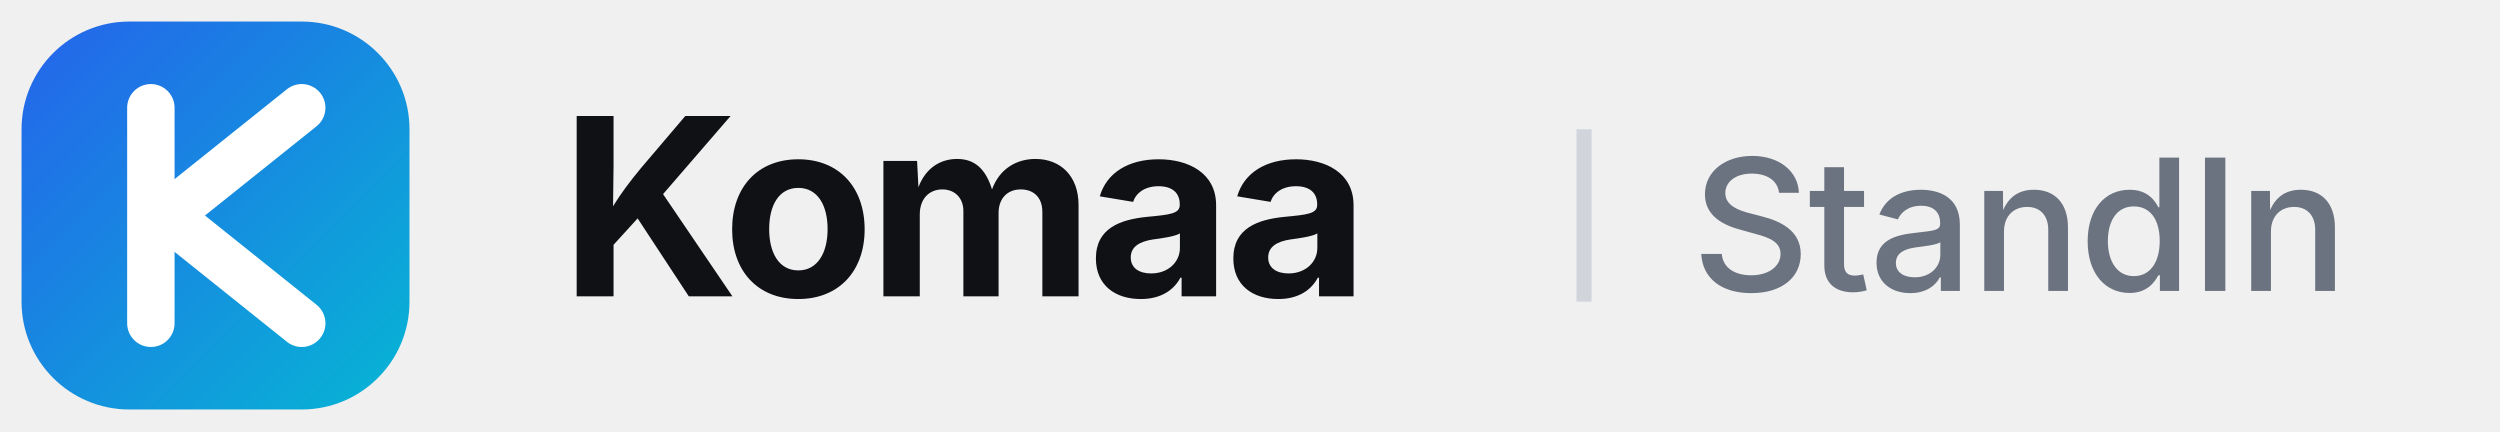
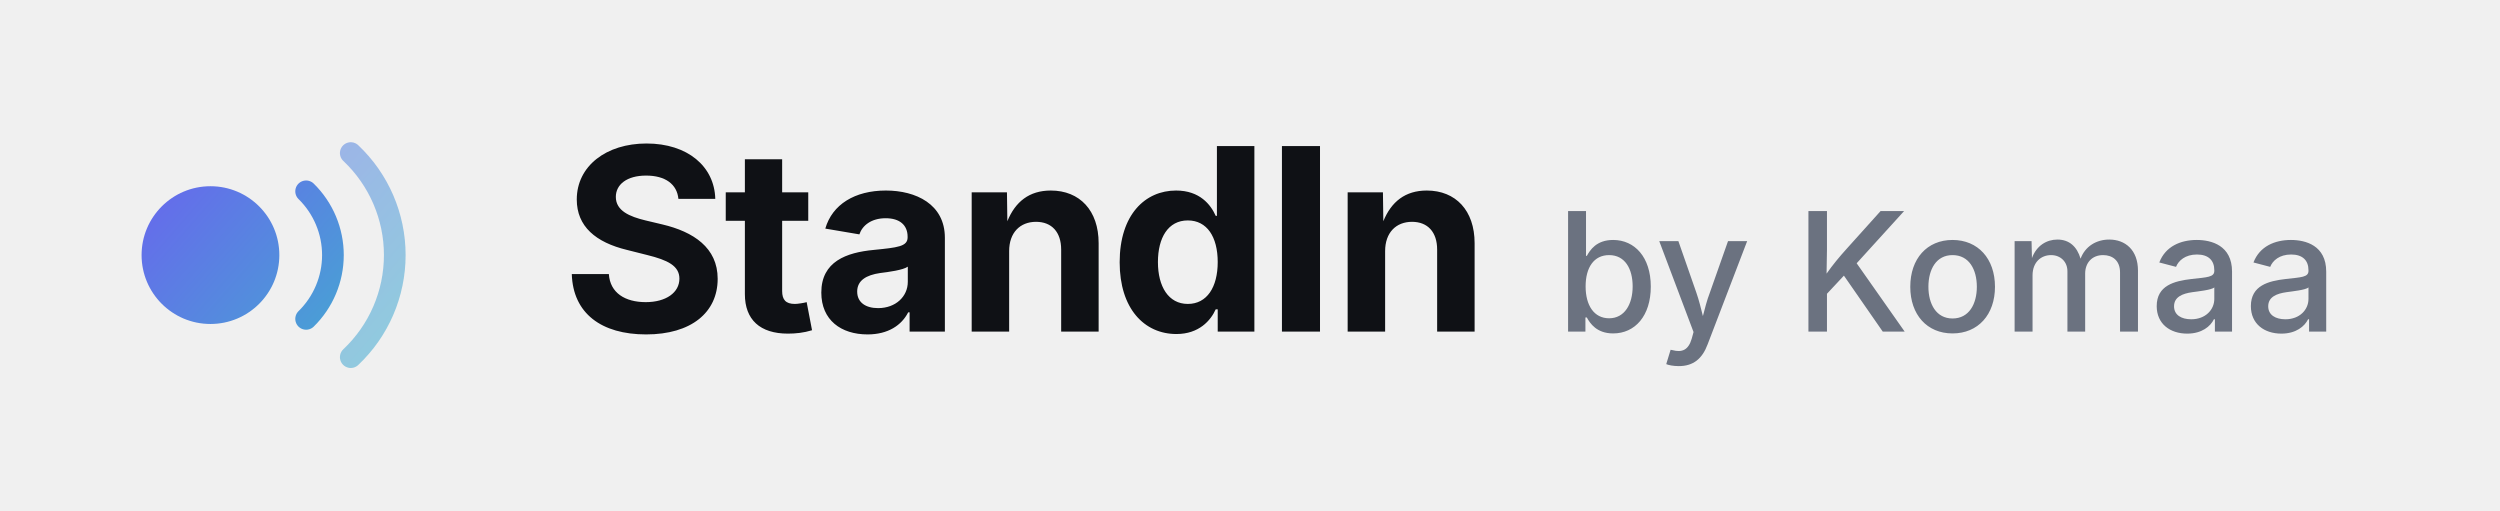
- <svg xmlns="http://www.w3.org/2000/svg" width="232" height="40" viewBox="0 0 232 40" fill="none">
+ <svg xmlns="http://www.w3.org/2000/svg" width="196" height="40" viewBox="0 0 196 40" fill="none">
  <defs>
-     <linearGradient id="kg" x1="2" y1="2" x2="38" y2="38" gradientUnits="userSpaceOnUse">
-       <stop offset="0" stop-color="#2563EB" />
-       <stop offset="1" stop-color="#06B6D4" />
+     <linearGradient id="kg" x1="4" y1="8" x2="34" y2="34" gradientUnits="userSpaceOnUse">
+       <stop offset="0" stop-color="#6E5BF2" />
+       <stop offset="1" stop-color="#2DD4BF" />
    </linearGradient>
  </defs>
-   <rect x="2" y="2" width="36" height="36" rx="10" fill="url(#kg)" />
-   <g stroke="#FFFFFF" stroke-width="4.4" stroke-linecap="round">
-     <path d="M14 10 V30" />
-     <path d="M15.5 20 L28 10" />
-     <path d="M15.5 20 L28 30" />
+   <g transform="translate(4,4)">
+     <circle cx="12.5" cy="16" r="5.4" fill="url(#kg)" />
+     <path d="M20 11 a7 7 0 0 1 0 10" stroke="url(#kg)" stroke-width="1.7" stroke-linecap="round" />
+     <path d="M23.5 8 a11 11 0 0 1 0 16" stroke="url(#kg)" stroke-width="1.7" stroke-linecap="round" opacity="0.55" />
  </g>
-   <text x="52" y="27.5" font-family="Inter, 'Helvetica Neue', Arial, sans-serif" font-size="23" font-weight="700" fill="#0F1115" letter-spacing="-0.6">Komaa</text>
-   <line x1="147" y1="12" x2="147" y2="28" stroke="#D1D5DB" stroke-width="1.4" />
-   <text x="157" y="27" font-family="Inter, 'Helvetica Neue', Arial, sans-serif" font-size="17" font-weight="500" fill="#6B7280" letter-spacing="-0.2">StandIn</text>
+   <text x="44" y="26" font-family="Inter, 'Helvetica Neue', Arial, sans-serif" font-size="20" font-weight="700" fill="#0F1115" letter-spacing="-0.4">StandIn</text>
+   <text x="122" y="26" font-family="Inter, 'Helvetica Neue', Arial, sans-serif" font-size="13" font-weight="500" fill="#6B7280" letter-spacing="0">by Komaa</text>
</svg>
